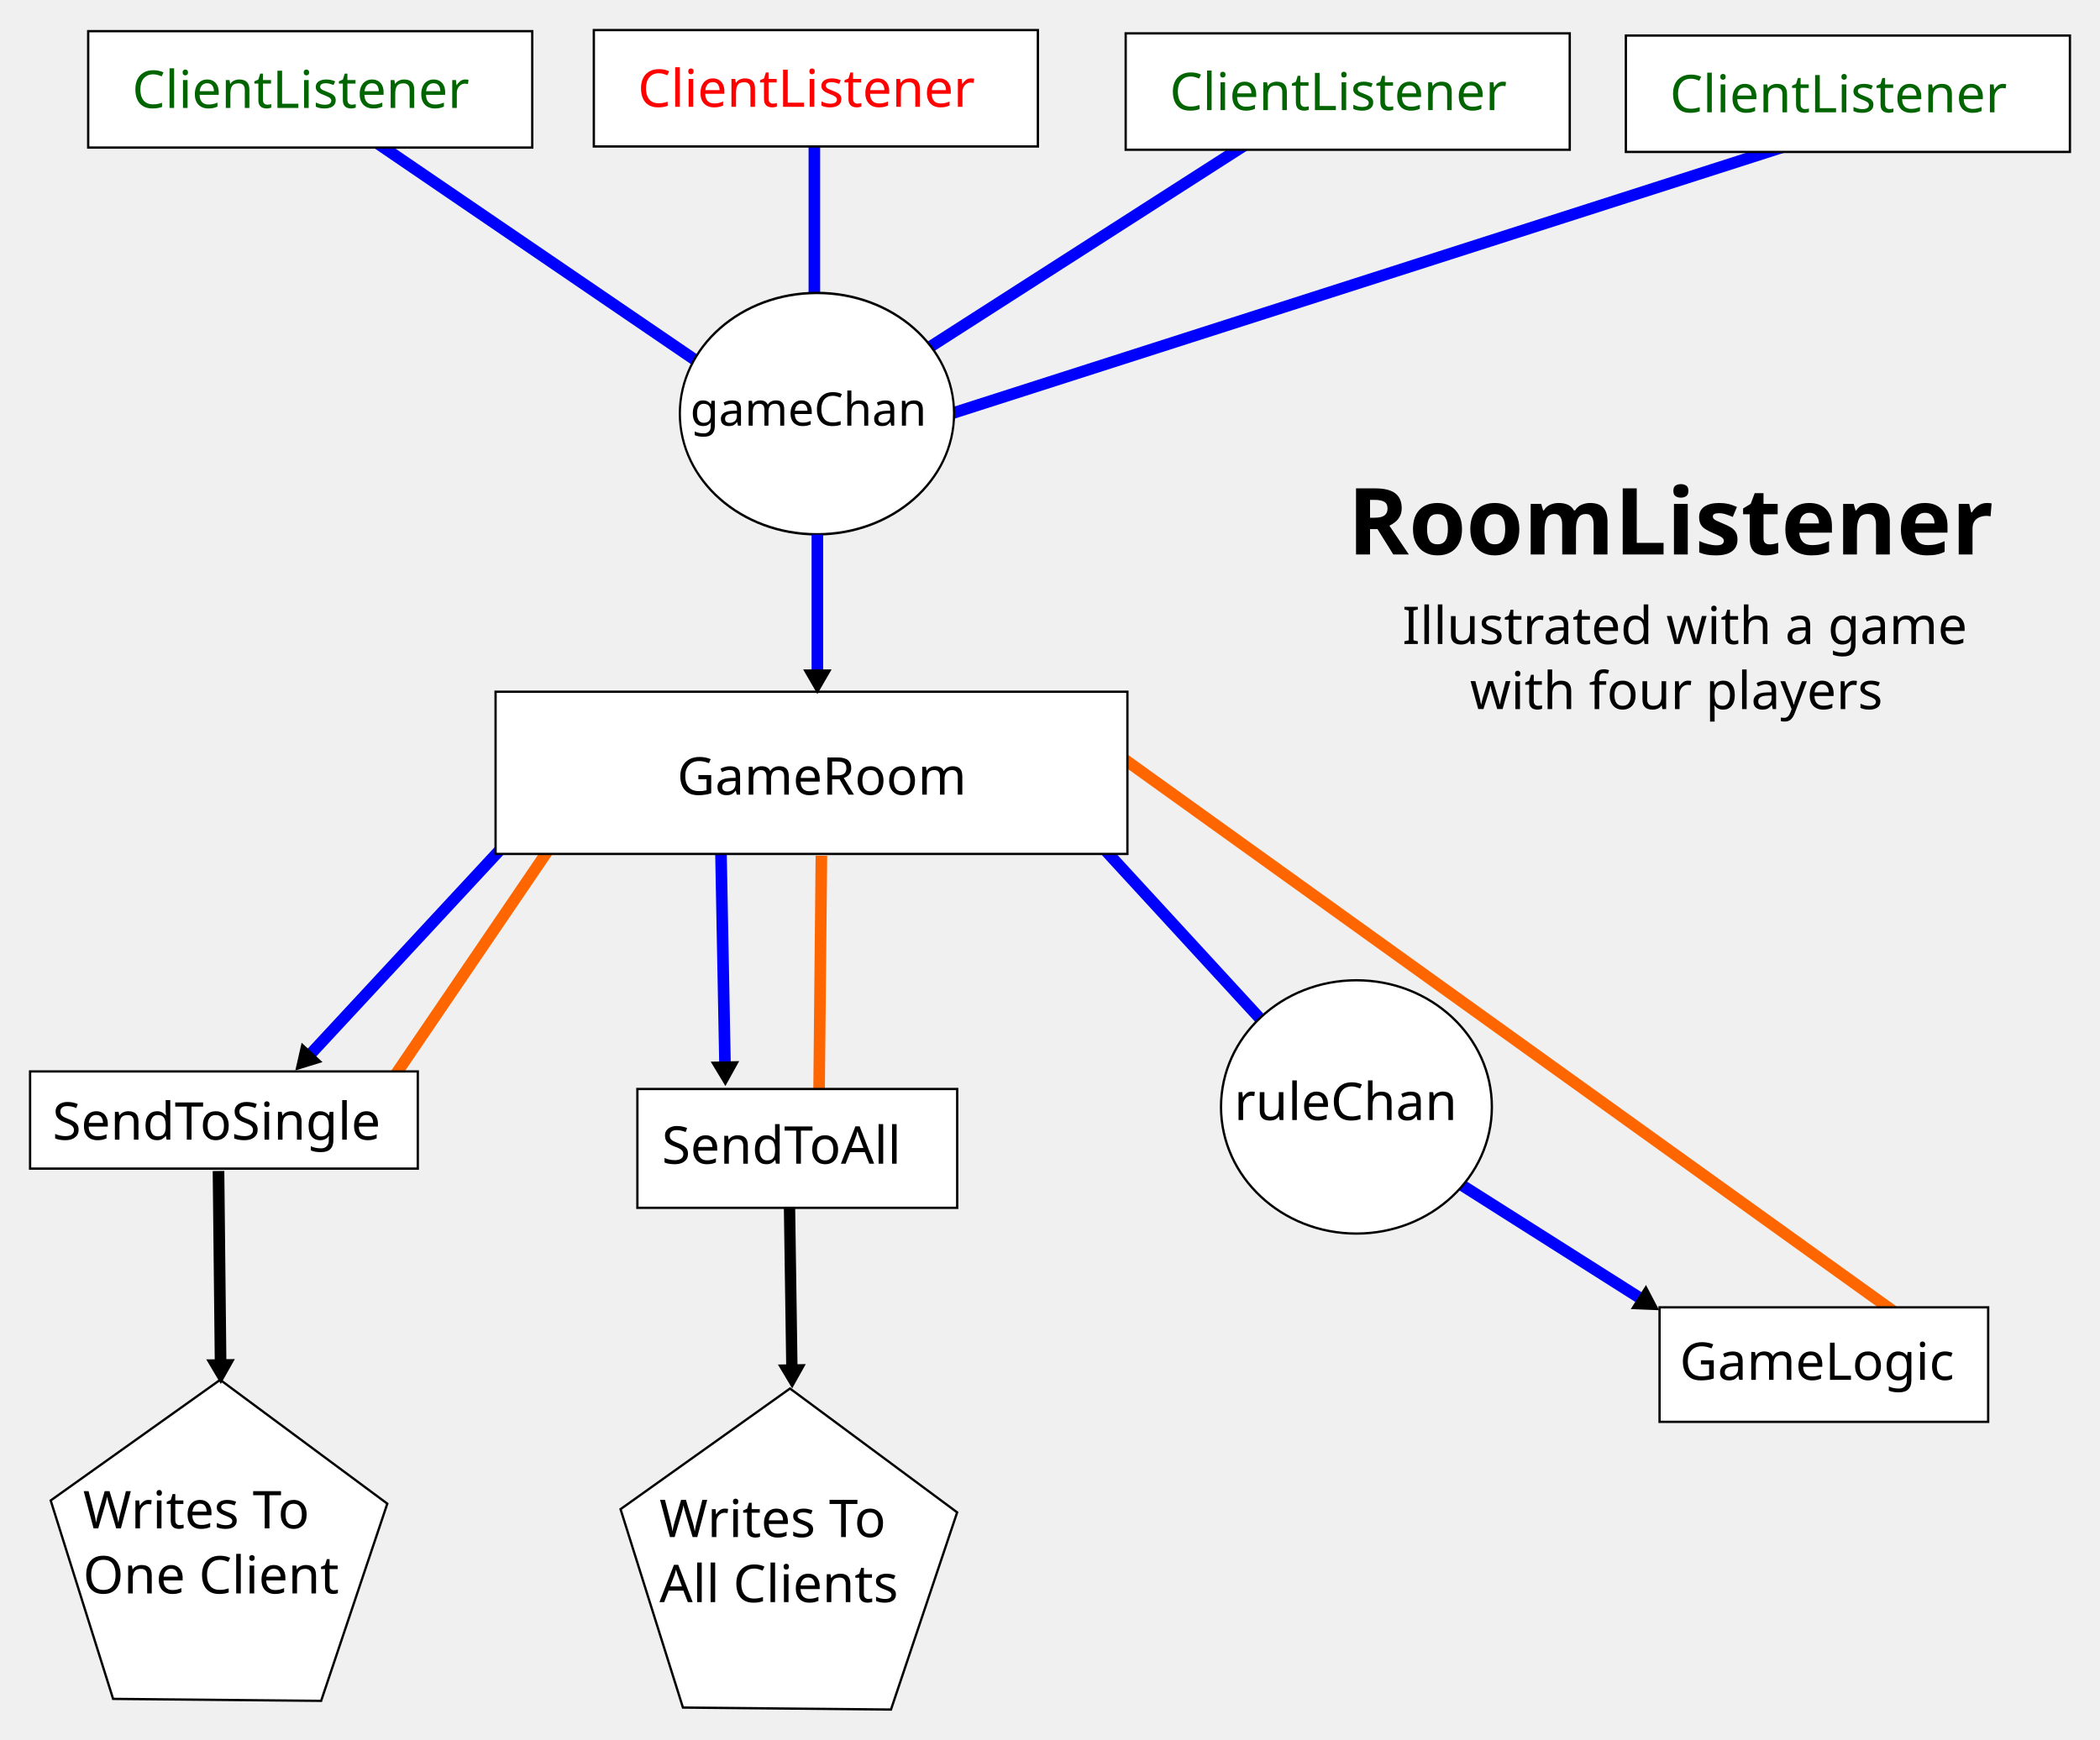
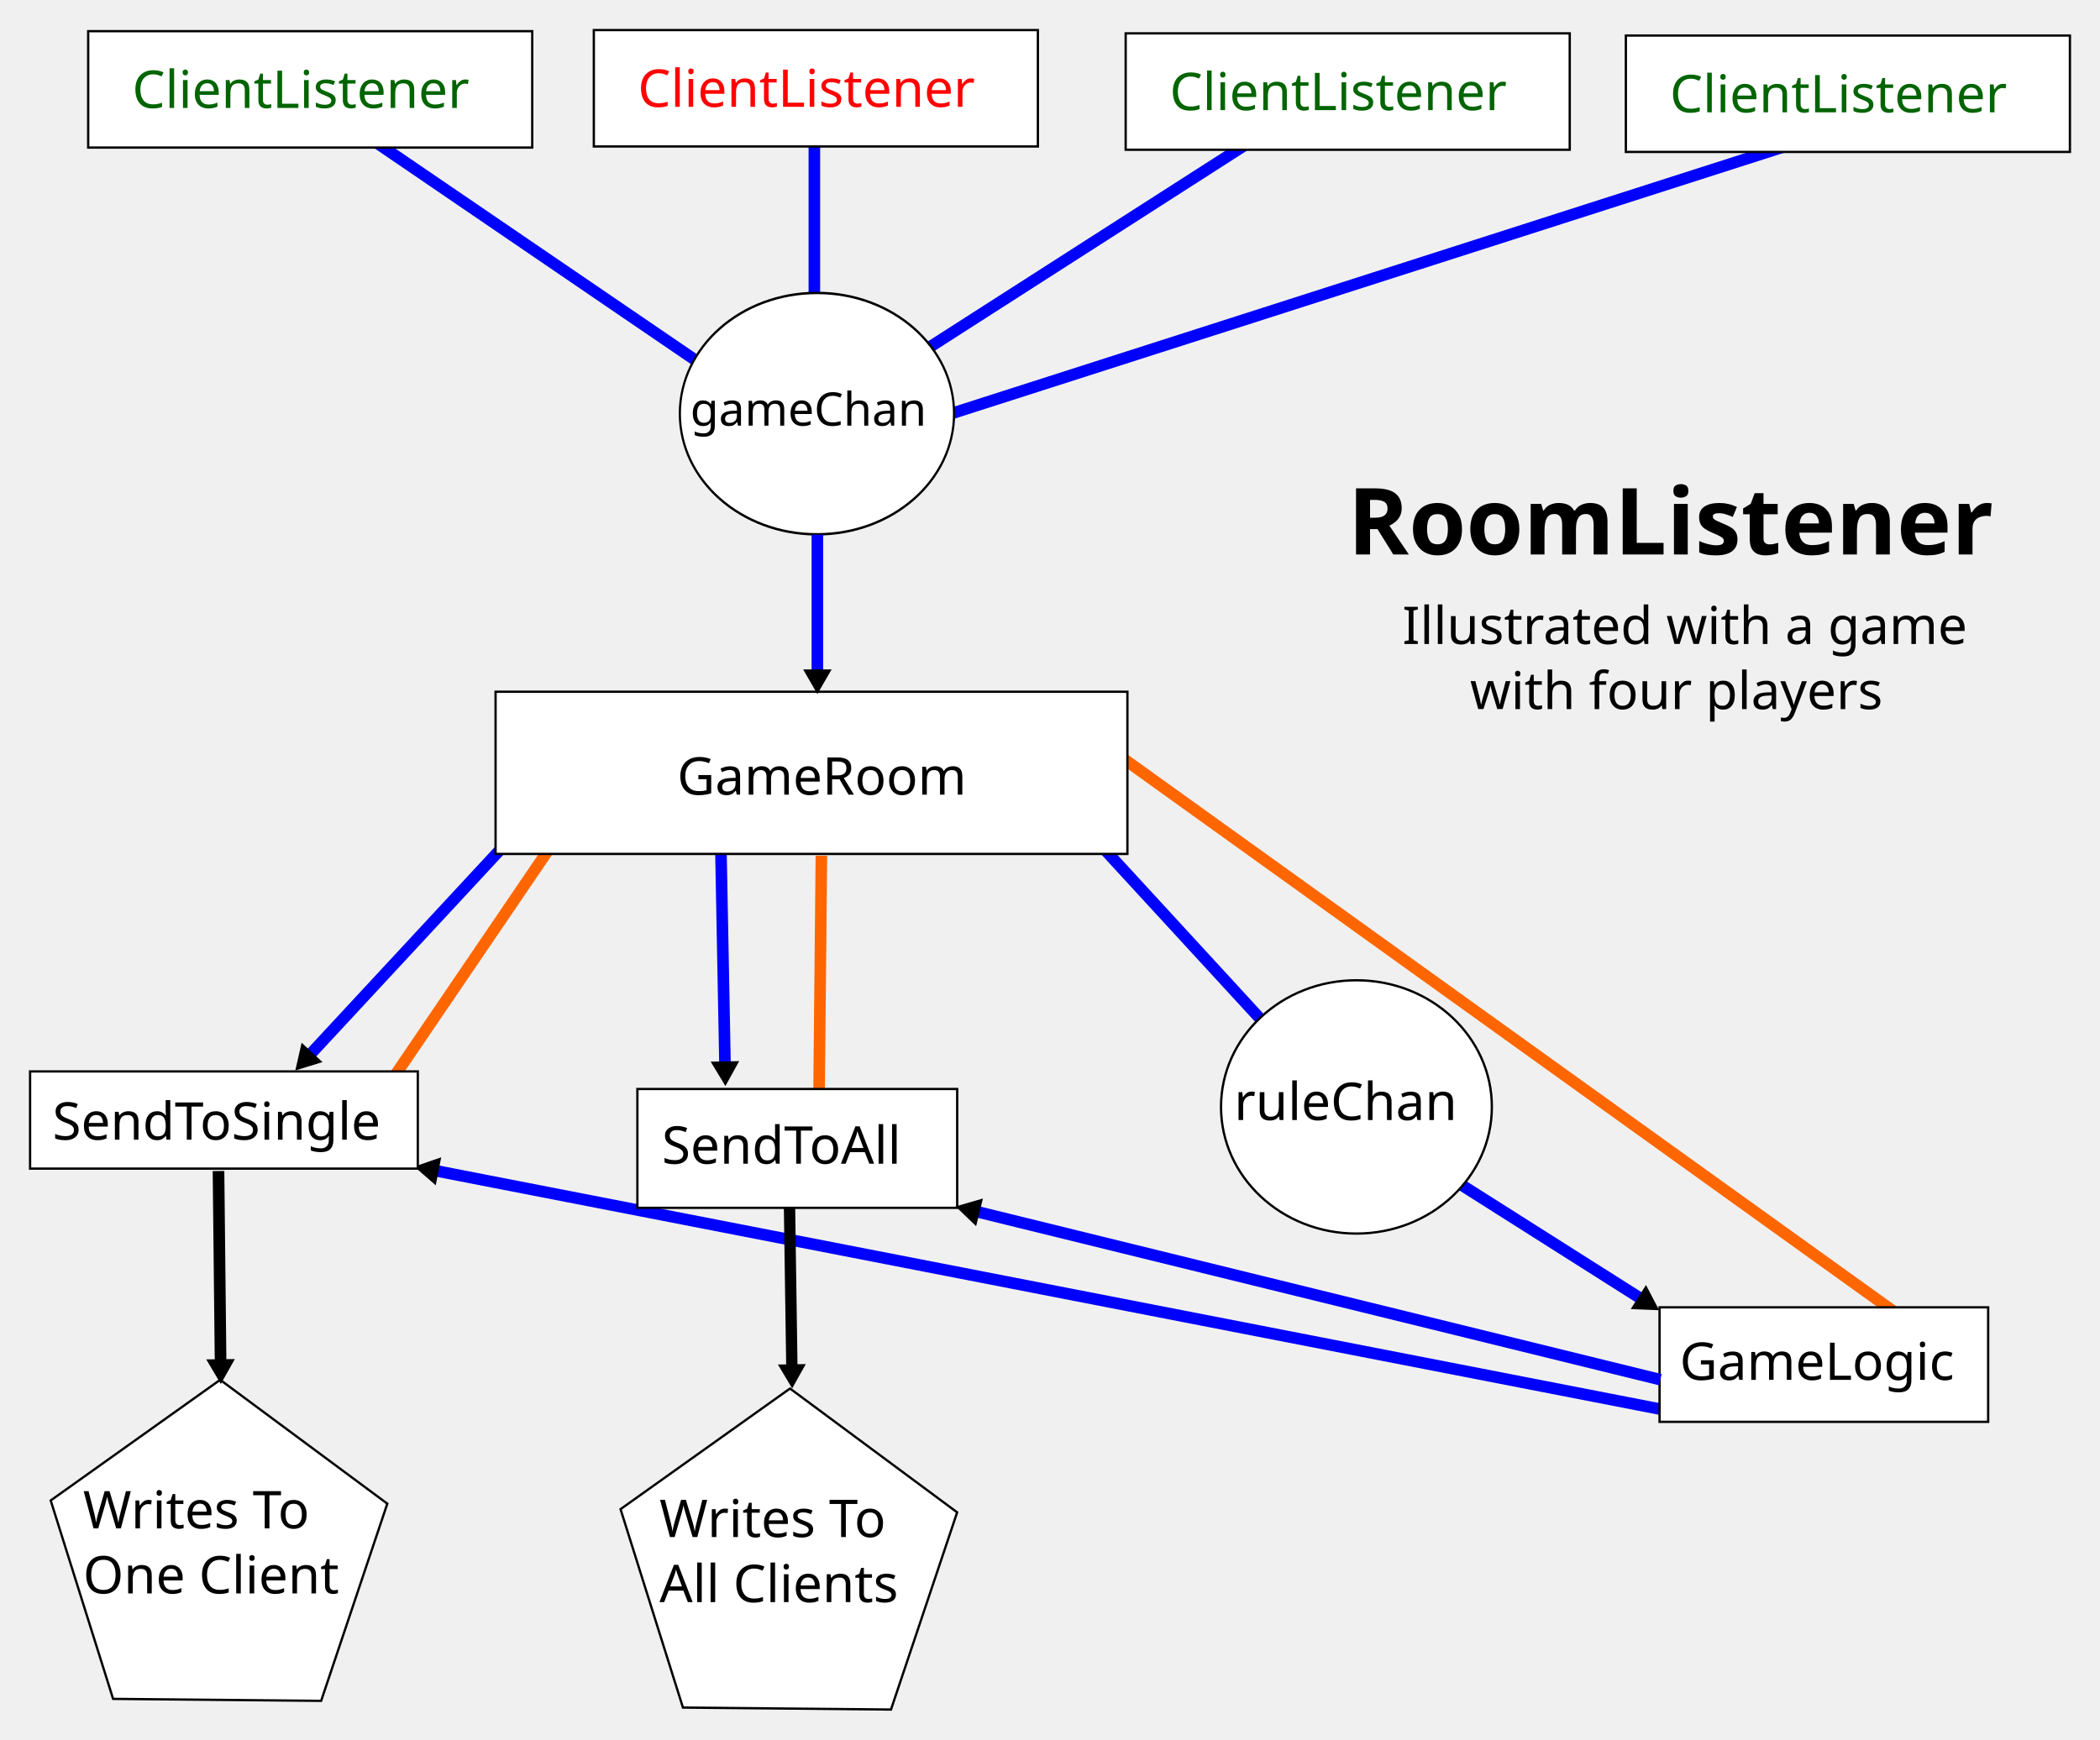
<svg xmlns="http://www.w3.org/2000/svg" width="725.676" height="601.311" id="svg2" version="1.1">
  <defs id="defs4">
    <marker orient="auto" refY="0" refX="0" id="TriangleOutS" style="overflow:visible">
      <path id="path4128" d="m 5.77,0 -8.65,5 0,-10 8.65,5 z" style="fill-rule:evenodd;stroke:#000000;stroke-width:1pt" transform="scale(0.2,0.2)" />
    </marker>
  </defs>
  <g id="layer1" transform="translate(-8.282119,1.240745)">
+     <path style="fill:none;stroke:#0000ff;stroke-width:4;stroke-linecap:butt;stroke-linejoin:miter;stroke-miterlimit:4;stroke-opacity:1;stroke-dasharray:none;marker-end:url(#TriangleOutS)" d="M 587.181,486.844 157.014,403.085" id="path7124" />
    <path style="fill:#ff6600;stroke:#ff6600;stroke-width:4;stroke-linecap:butt;stroke-linejoin:miter;stroke-miterlimit:4;stroke-opacity:1;stroke-dasharray:none" d="M 389.569,256.023 667.823,455.781" id="path6536" />
    <path style="fill:#0000ff;stroke:#0000ff;stroke-width:4;stroke-linecap:butt;stroke-linejoin:miter;stroke-miterlimit:4;stroke-opacity:1;stroke-dasharray:none;marker-end:url(#TriangleOutS)" d="m 257.362,290.609 1.484,77.864" id="path6168" />
    <path style="fill:#0000ff;stroke:#0000ff;stroke-width:4;stroke-linecap:butt;stroke-linejoin:miter;stroke-miterlimit:4;stroke-opacity:1;stroke-dasharray:none;marker-end:url(#TriangleOutS)" d="m 185.582,287.667 -71.39,76.944" id="path6170" />
    <path style="fill:#0000ff;stroke:#0000ff;stroke-width:4;stroke-linecap:butt;stroke-linejoin:miter;stroke-miterlimit:4;stroke-opacity:1;stroke-dasharray:none" d="M 133.782,44.932 254.924,127.581" id="path3960" />
    <path style="fill:#0000ff;stroke:#0000ff;stroke-width:4;stroke-linecap:butt;stroke-linejoin:miter;stroke-miterlimit:4;stroke-opacity:1;stroke-dasharray:none" d="m 289.694,46.071 0,58.483" id="path3785" />
    <path style="fill:#0000ff;stroke:#0000ff;stroke-width:4;stroke-linecap:butt;stroke-linejoin:miter;stroke-miterlimit:4;stroke-opacity:1;stroke-dasharray:none" d="M 445.911,44.147 323.954,122.328" id="path3962" />
    <path style="fill:#0000ff;stroke:#0000ff;stroke-width:4;stroke-linecap:butt;stroke-linejoin:miter;stroke-miterlimit:4;stroke-opacity:1;stroke-dasharray:none" d="M 636.958,45.567 333.677,142.796" id="path3964" />
    <path style="fill:#0000ff;stroke:#0000ff;stroke-width:4;stroke-linecap:butt;stroke-linejoin:miter;stroke-miterlimit:4;stroke-opacity:1;stroke-dasharray:none;marker-end:url(#TriangleOutS)" d="m 504.327,402.646 72.505,45.957" id="path3827" />
    <path style="fill:#0000ff;stroke:#0000ff;stroke-width:4;stroke-linecap:butt;stroke-linejoin:miter;stroke-miterlimit:4;stroke-opacity:1;stroke-dasharray:none" d="m 384.177,286.069 70.75,76.988" id="path3797" />
    <path style="fill:#ff6600;stroke:#ff6600;stroke-width:4;stroke-linecap:butt;stroke-linejoin:miter;stroke-miterlimit:4;stroke-opacity:1;stroke-dasharray:none" d="m 199.943,289.36 -60.995,89.676" id="path3793" />
    <rect style="fill:#ffffff;stroke:#000000;stroke-width:0.793;stroke-miterlimit:4;stroke-dasharray:none" id="rect3771" width="218.336" height="56.06" x="179.532" y="237.862" />
    <path style="fill:#ffffff;stroke:#000000;stroke-width:0.592;stroke-miterlimit:4;stroke-dasharray:none" id="path3773" d="m 332.099,72.671 c 0,16.257 -16.727,29.436 -37.361,29.436 -20.634,0 -37.361,-13.179 -37.361,-29.436 0,-16.257 16.727,-29.436 37.361,-29.436 20.634,0 37.361,13.179 37.361,29.436 z" transform="matrix(1.268168,0,0,1.417291,-83.19054,38.73668)" />
    <rect style="fill:#ffffff;stroke:#000000;stroke-width:0.793;stroke-miterlimit:4;stroke-dasharray:none" id="rect3775" width="153.447" height="40.231" x="213.486" y="9.156" />
    <text xml:space="preserve" style="font-size:18px;font-style:normal;font-weight:normal;line-height:125%;letter-spacing:0px;word-spacing:0px;fill:#000000;fill-opacity:1;stroke:none;font-family:Sans" x="228.695" y="35.687" id="text3777">
      <tspan id="tspan3779" x="228.695" y="35.687" style="fill:#ff0000;fill-opacity:1">ClientListener</tspan>
    </text>
    <text xml:space="preserve" style="font-size:18px;font-style:normal;font-weight:normal;line-height:125%;letter-spacing:0px;word-spacing:0px;fill:#000000;fill-opacity:1;stroke:none;font-family:Sans" x="246.81" y="145.883" id="text3781">
      <tspan id="tspan3783" x="246.81" y="145.883" style="font-size:16px">gameChan</tspan>
    </text>
    <path style="fill:#0000ff;stroke:#0000ff;stroke-width:4;stroke-linecap:butt;stroke-linejoin:miter;stroke-miterlimit:4;stroke-opacity:1;stroke-dasharray:none;marker-end:url(#TriangleOutS)" d="m 290.735,183.564 0,49.418" id="path3787" />
    <text xml:space="preserve" style="font-size:18px;font-style:normal;font-weight:normal;line-height:125%;letter-spacing:0px;word-spacing:0px;fill:#000000;fill-opacity:1;stroke:none;font-family:Sans" x="242.281" y="273.439" id="text3789">
      <tspan id="tspan3791" x="242.281" y="273.439">GameRoom</tspan>
    </text>
    <path style="fill:#ff6600;fill-opacity:1;stroke:#ff6600;stroke-width:4;stroke-linecap:butt;stroke-linejoin:miter;stroke-miterlimit:4;stroke-opacity:1;stroke-dasharray:none" d="m 292.125,294.544 -0.812,82.327" id="path3795" />
    <rect style="fill:#ffffff;fill-opacity:1;stroke:#000000;stroke-width:0.793;stroke-miterlimit:4;stroke-dasharray:none" id="rect3803" width="133.976" height="33.591" x="18.679" y="369.105" />
    <rect style="fill:#ffffff;fill-opacity:1;stroke:#000000;stroke-width:0.793;stroke-miterlimit:4;stroke-dasharray:none" id="rect3805" width="110.513" height="41.074" x="228.537" y="375.175" />
    <rect style="fill:#ffffff;fill-opacity:1;stroke:#000000;stroke-width:0.793;stroke-miterlimit:4;stroke-dasharray:none" id="rect3807" width="113.552" height="39.584" x="581.759" y="450.642" />
    <text xml:space="preserve" style="font-size:18px;font-style:normal;font-weight:normal;line-height:125%;letter-spacing:0px;word-spacing:0px;fill:#000000;fill-opacity:1;stroke:none;font-family:Sans" x="26.417" y="392.693" id="text3809">
      <tspan id="tspan3811" x="26.417" y="392.693">SendToSingle</tspan>
    </text>
    <text xml:space="preserve" style="font-size:18px;font-style:normal;font-weight:normal;line-height:125%;letter-spacing:0px;word-spacing:0px;fill:#000000;fill-opacity:1;stroke:none;font-family:Sans" x="236.998" y="400.996" id="text3813">
      <tspan id="tspan3815" x="236.998" y="400.996">SendToAll</tspan>
    </text>
    <text xml:space="preserve" style="font-size:18px;font-style:normal;font-weight:normal;line-height:125%;letter-spacing:0px;word-spacing:0px;fill:#000000;fill-opacity:1;stroke:none;font-family:Sans" x="588.721" y="475.718" id="text3817">
      <tspan id="tspan3819" x="588.721" y="475.718">GameLogic</tspan>
    </text>
    <path style="fill:#ffffff;fill-opacity:1;stroke:#000000;stroke-width:0.793;stroke-miterlimit:4;stroke-dasharray:none" id="path3821" d="m 554.756,405.524 c 0,24.177 -20.951,43.777 -46.796,43.777 -25.845,0 -46.796,-19.599 -46.796,-43.777 0,-24.177 20.951,-43.777 46.796,-43.777 25.845,0 46.796,19.599 46.796,43.777 z" transform="translate(-30.94557,-24.15264)" />
    <text xml:space="preserve" style="font-size:18px;font-style:normal;font-weight:normal;line-height:125%;letter-spacing:0px;word-spacing:0px;fill:#000000;fill-opacity:1;stroke:none;font-family:Sans" x="434.748" y="385.9" id="text3823">
      <tspan id="tspan3825" x="434.748" y="385.9">ruleChan</tspan>
    </text>
    <path style="fill:#ffffff;fill-opacity:1;stroke:#000000;stroke-width:0.793;stroke-miterlimit:4;stroke-dasharray:none" id="path3839" d="m 60.382,515.721 -71.889,-0.683 -21.565,-68.581 58.561,-41.702 57.758,42.808 z" transform="translate(58.87207,70.94839)" />
    <text xml:space="preserve" style="font-size:18px;font-style:normal;font-weight:normal;line-height:125%;letter-spacing:0px;word-spacing:0px;fill:#000000;fill-opacity:1;stroke:none;font-family:Sans" x="36.984" y="527.042" id="text3841">
      <tspan x="36.984" y="527.042" id="tspan3845">Writes To</tspan>
      <tspan x="36.984" y="549.542" id="tspan3876">One Client</tspan>
    </text>
    <path style="fill:#ffffff;fill-opacity:1;stroke:#000000;stroke-width:0.793;stroke-miterlimit:4;stroke-dasharray:none" id="path3839-9" d="m 60.382,515.721 -71.889,-0.683 -21.565,-68.581 58.561,-41.702 57.758,42.808 z" transform="translate(255.7877,73.95301)" />
    <text xml:space="preserve" style="font-size:18px;font-style:normal;font-weight:normal;line-height:125%;letter-spacing:0px;word-spacing:0px;fill:#000000;fill-opacity:1;stroke:none;font-family:Sans" x="236.164" y="530.047" id="text3841-1">
      <tspan x="236.164" y="530.047" id="tspan3845-7">Writes To</tspan>
      <tspan x="236.164" y="552.547" id="tspan3880">All Clients</tspan>
    </text>
    <path style="fill:#000000;stroke:#000000;stroke-width:4.018;stroke-linecap:butt;stroke-linejoin:miter;stroke-miterlimit:4;stroke-opacity:1;stroke-dasharray:none;marker-end:url(#TriangleOutS)" d="m 83.789,403.524 0.736,67.911" id="path3882" />
    <path style="fill:#000000;stroke:#000000;stroke-width:3.917;stroke-linecap:butt;stroke-linejoin:miter;stroke-miterlimit:4;stroke-opacity:1;stroke-dasharray:none;marker-end:url(#TriangleOutS)" d="m 281.11,416.427 0.838,56.691" id="path3882-2" />
    <flowRoot xml:space="preserve" id="flowRoot3902" style="font-size:32px;font-style:normal;font-weight:normal;line-height:125%;letter-spacing:0px;word-spacing:0px;fill:#000000;fill-opacity:1;stroke:none;font-family:Sans">
      <flowRegion id="flowRegion3904">
        <rect id="rect3906" width="283.039" height="46.796" x="406.821" y="19.837" style="font-size:32px" />
      </flowRegion>
      <flowPara id="flowPara3908" />
    </flowRoot>
    <text xml:space="preserve" style="font-size:18px;font-style:normal;font-weight:normal;line-height:125%;letter-spacing:0px;word-spacing:0px;fill:#000000;fill-opacity:1;stroke:none;font-family:Sans" x="473.996" y="190.415" id="text3910">
      <tspan id="tspan3912" x="473.996" y="190.415" style="font-size:32px;font-weight:bold;-inkscape-font-specification:Sans Bold">RoomListener</tspan>
    </text>
    <rect style="fill:#ffffff;stroke:#000000;stroke-width:0.793;stroke-miterlimit:4;stroke-dasharray:none" id="rect3775-4" width="153.447" height="40.231" x="397.272" y="10.288" />
    <text xml:space="preserve" style="font-size:18px;font-style:normal;font-weight:normal;line-height:125%;letter-spacing:0px;word-spacing:0px;fill:#000000;fill-opacity:1;stroke:none;font-family:Sans" x="412.482" y="36.819" id="text3777-6">
      <tspan id="tspan3779-7" x="412.482" y="36.819" style="fill:#006400;fill-opacity:1">ClientListener</tspan>
    </text>
    <rect style="fill:#ffffff;stroke:#000000;stroke-width:0.793;stroke-miterlimit:4;stroke-dasharray:none" id="rect3775-9" width="153.447" height="40.231" x="38.756" y="9.533" />
    <text xml:space="preserve" style="font-size:18px;font-style:normal;font-weight:normal;line-height:125%;letter-spacing:0px;word-spacing:0px;fill:#000000;fill-opacity:1;stroke:none;font-family:Sans" x="53.966" y="36.064" id="text3777-2">
      <tspan id="tspan3779-0" x="53.966" y="36.064" style="fill:#006400;fill-opacity:1">ClientListener</tspan>
    </text>
    <rect style="fill:#ffffff;stroke:#000000;stroke-width:0.793;stroke-miterlimit:4;stroke-dasharray:none" id="rect3775-8" width="153.447" height="40.231" x="570.115" y="11.043" />
    <text xml:space="preserve" style="font-size:18px;font-style:normal;font-weight:normal;line-height:125%;letter-spacing:0px;word-spacing:0px;fill:#000000;fill-opacity:1;stroke:none;font-family:Sans" x="585.324" y="37.574" id="text3777-4">
      <tspan id="tspan3779-77" x="585.324" y="37.574" style="fill:#006400;fill-opacity:1">ClientListener</tspan>
    </text>
    <text xml:space="preserve" style="font-size:18px;font-style:normal;font-weight:normal;line-height:125%;letter-spacing:0px;word-spacing:0px;fill:#000000;fill-opacity:1;stroke:none;font-family:Sans" x="492.865" y="221.36" id="text3966">
      <tspan id="tspan3968" x="492.865" y="221.36">Illustrated with a game</tspan>
      <tspan x="492.865" y="243.86" id="tspan3970">     with four players</tspan>
    </text>
+     <path style="fill:none;stroke:#0000ff;stroke-width:4;stroke-linecap:butt;stroke-linejoin:miter;stroke-miterlimit:4;stroke-opacity:1;stroke-dasharray:none;marker-end:url(#TriangleOutS)" d="M 582.019,475.645 344.009,417.13" id="path6940" />
  </g>
</svg>
